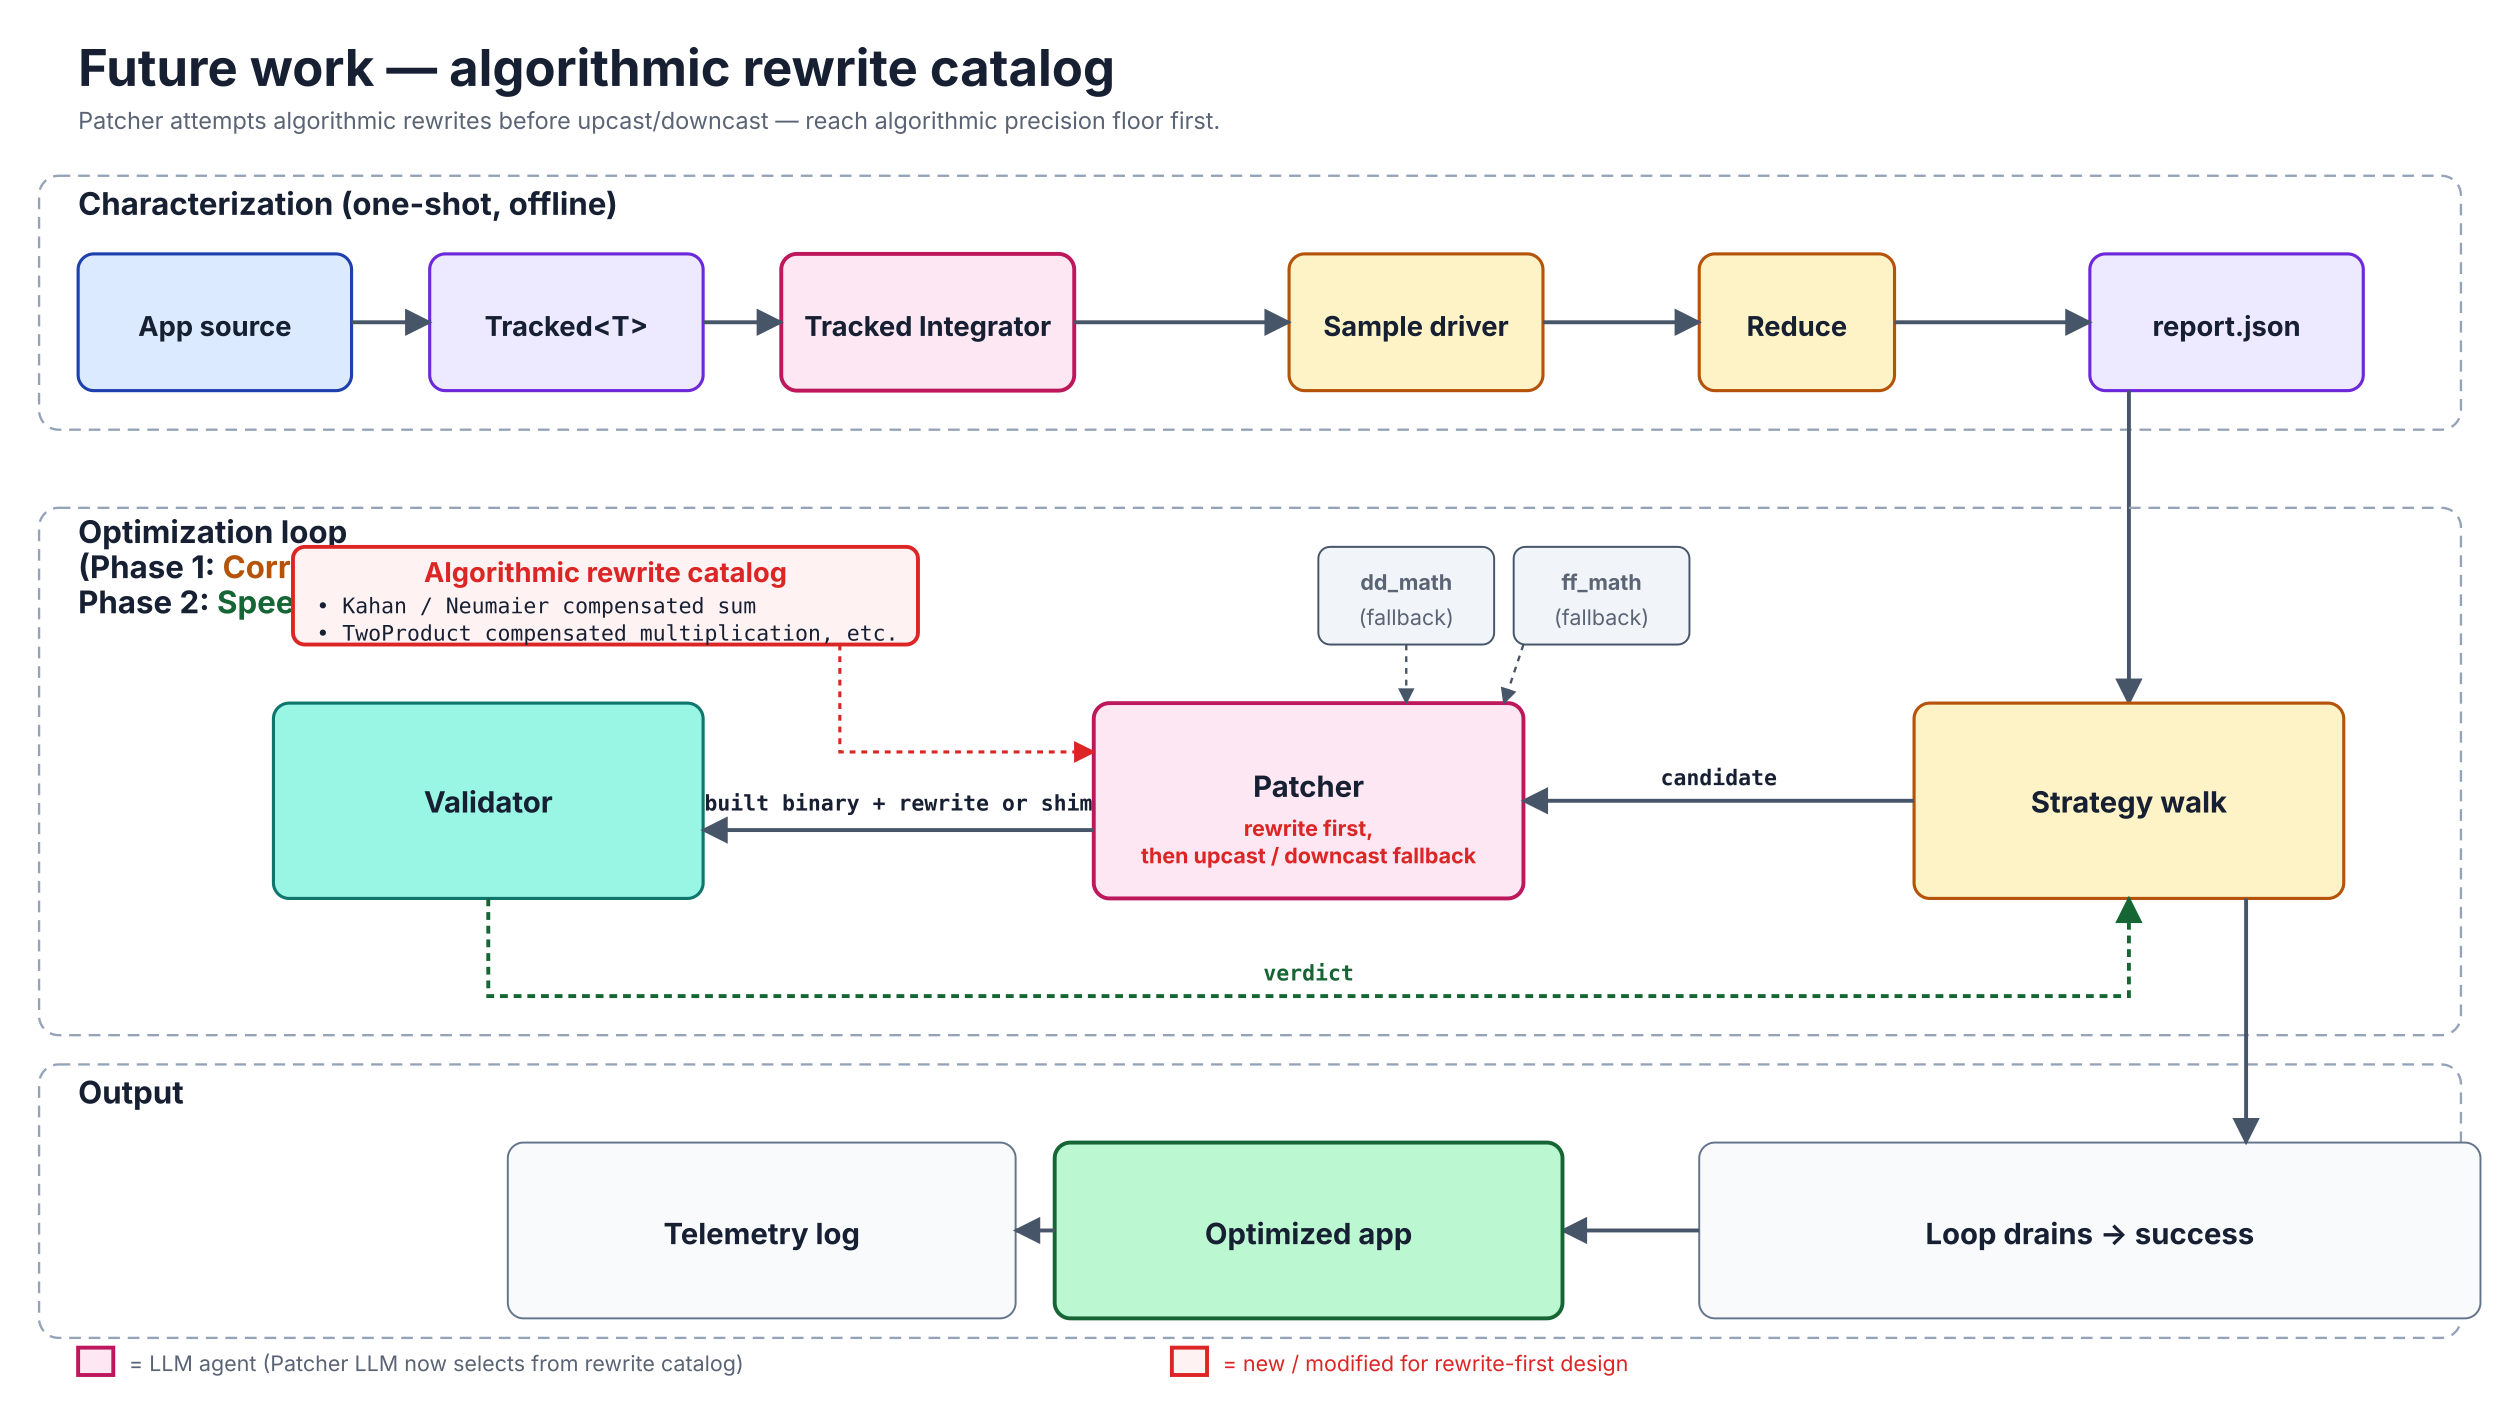
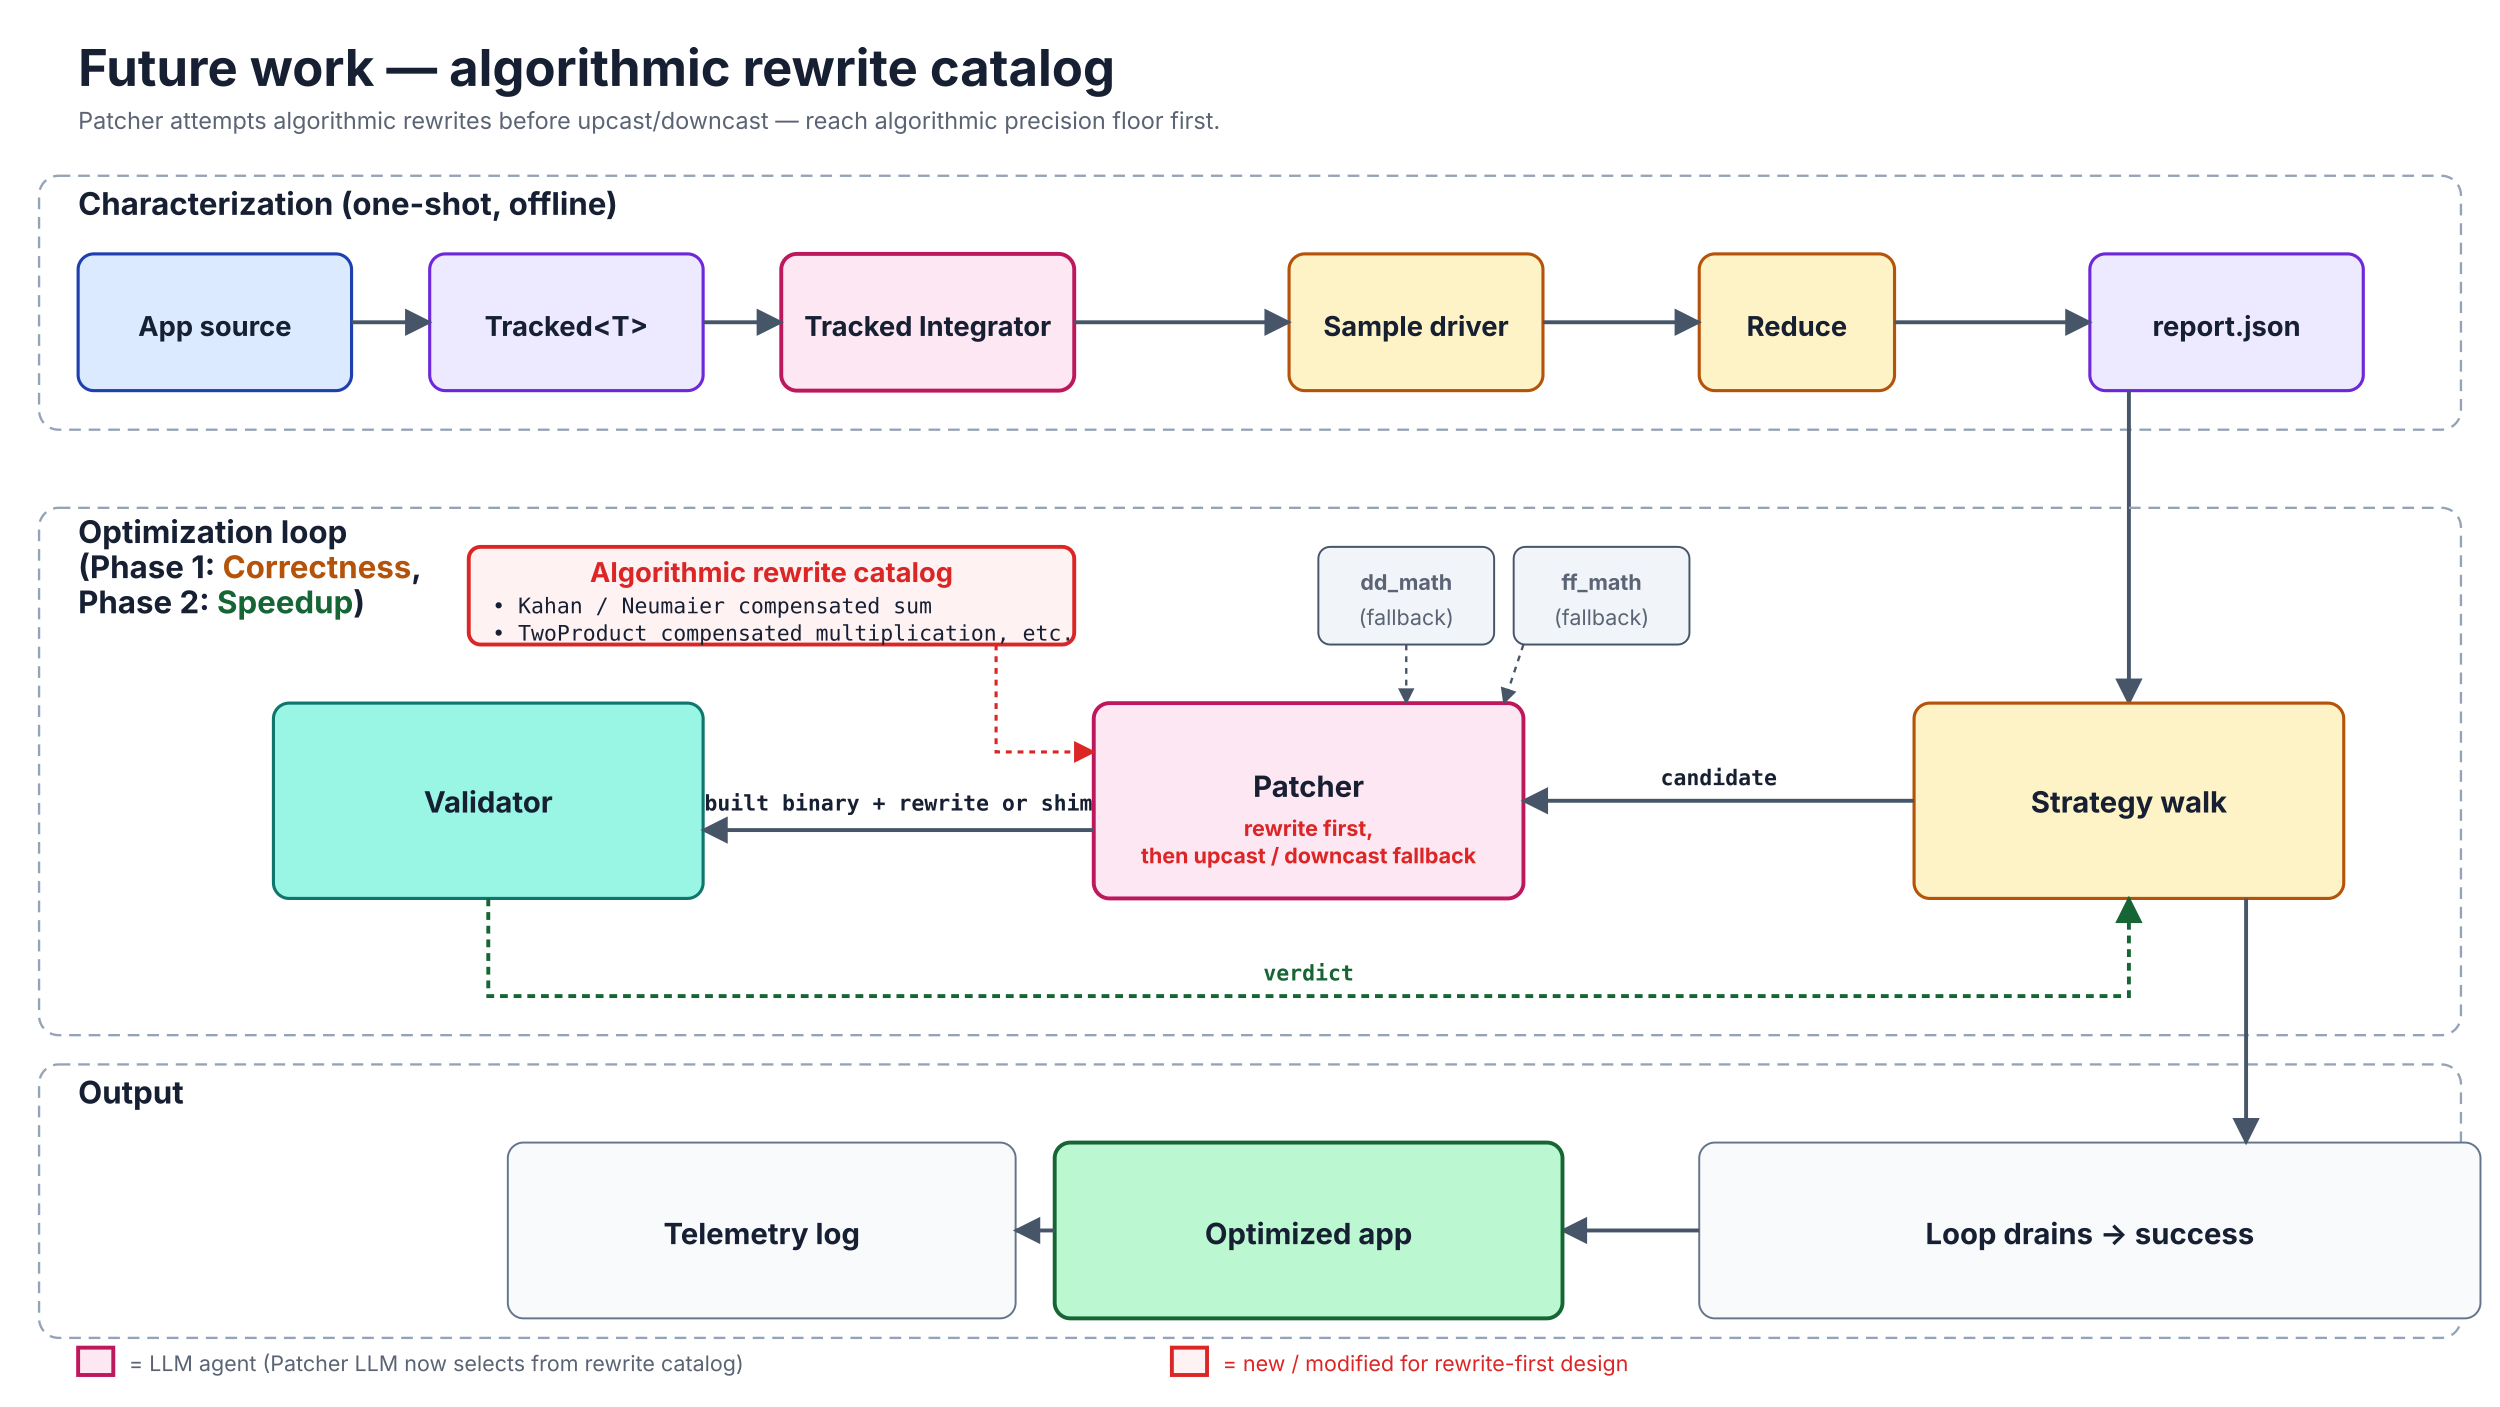
<svg xmlns="http://www.w3.org/2000/svg" viewBox="0 0 1280 720" font-family="ui-sans-serif, system-ui, -apple-system, sans-serif">
  <style>
    .title { font-size: 26px; font-weight: 700; fill: #172033; }
    .h { font-size: 16px; font-weight: 650; fill: #172033; }
    .lbl { font-size: 14px; font-weight: 700; fill: #172033; }
    .lbl-lg { font-size: 15px; font-weight: 700; fill: #172033; }
    .sub { font-size: 12px; fill: #5b6475; }
    .sub-sm { font-size: 11px; fill: #5b6475; }
    .catalog-item { font-size: 11px; fill: #172033; font-family: ui-monospace, "SF Mono", Menlo, monospace; }
    .edge-lbl { font-size: 11px; fill: #172033; font-weight: 600; font-family: ui-monospace, "SF Mono", Menlo, monospace; }
    .box { stroke: #64748b; stroke-width: 1; fill: #f8fafc; }
    .app-box { stroke: #1e40af; stroke-width: 1.6; fill: #dbeafe; }
    .tracked-box { stroke: #6d28d9; stroke-width: 1.6; fill: #ede9fe; }
    .llm-box { stroke: #be185d; stroke-width: 2; fill: #fce7f3; }
    .char-box { stroke: #b45309; stroke-width: 1.6; fill: #fef3c7; }
    .report-box { stroke: #6d28d9; stroke-width: 1.6; fill: #ede9fe; }
    .strat-box { stroke: #b45309; stroke-width: 1.6; fill: #fef3c7; }
    .patcher-box { stroke: #be185d; stroke-width: 2; fill: #fce7f3; }
    .val-box { stroke: #0f766e; stroke-width: 1.6; fill: #99f6e4; }
    .output-box { stroke: #166534; stroke-width: 2; fill: #bbf7d0; }
    .container-box { stroke: #475569; stroke-width: 1; fill: #f1f5f9; }
    .new-box { stroke: #dc2626; stroke-width: 2; fill: #fef2f2; }
    .edge { stroke: #475569; stroke-width: 2; fill: none; marker-end: url(#arrow); }
    .edge-back { stroke: #166534; stroke-width: 2; fill: none; marker-end: url(#arrow-green); stroke-dasharray: 4 3; }
    .edge-new { stroke: #dc2626; stroke-width: 1.6; fill: none; marker-end: url(#arrow-iter); stroke-dasharray: 3 3; }
  </style>
  <defs>
    <marker id="arrow" viewBox="0 0 10 10" refX="9" refY="5" markerWidth="7" markerHeight="7" orient="auto-start-reverse">
      <path d="M0,0 L10,5 L0,10 z" fill="#475569" />
    </marker>
    <marker id="arrow-green" viewBox="0 0 10 10" refX="9" refY="5" markerWidth="7" markerHeight="7" orient="auto-start-reverse">
      <path d="M0,0 L10,5 L0,10 z" fill="#166534" />
    </marker>
    <marker id="arrow-iter" viewBox="0 0 10 10" refX="9" refY="5" markerWidth="7" markerHeight="7" orient="auto-start-reverse">
      <path d="M0,0 L10,5 L0,10 z" fill="#dc2626" />
    </marker>
  </defs>
  <text x="40" y="44" class="title">Future work — algorithmic rewrite catalog</text>
  <text x="40" y="66" class="sub">Patcher attempts algorithmic rewrites before upcast/downcast — reach algorithmic precision floor first.</text>
  <rect x="20" y="90" width="1240" height="130" rx="10" fill="none" stroke="#94a3b8" stroke-width="1.2" stroke-dasharray="6 4" />
  <text x="40" y="110" class="h">Characterization  (one-shot, offline)</text>
  <g transform="translate(40, 130)">
    <rect x="0" y="0" width="140" height="70" rx="8" class="app-box" />
    <text x="70" y="42" text-anchor="middle" class="lbl">App source</text>
  </g>
  <g transform="translate(220, 130)">
    <rect x="0" y="0" width="140" height="70" rx="8" class="tracked-box" />
    <text x="70" y="42" text-anchor="middle" class="lbl">Tracked&lt;T&gt;</text>
  </g>
  <g transform="translate(400, 130)">
    <rect x="0" y="0" width="150" height="70" rx="8" class="llm-box" />
    <text x="75" y="42" text-anchor="middle" class="lbl">Tracked Integrator</text>
  </g>
  <g transform="translate(660, 130)">
    <rect x="0" y="0" width="130" height="70" rx="8" class="char-box" />
    <text x="65" y="42" text-anchor="middle" class="lbl">Sample driver</text>
  </g>
  <g transform="translate(870, 130)">
    <rect x="0" y="0" width="100" height="70" rx="8" class="char-box" />
    <text x="50" y="42" text-anchor="middle" class="lbl">Reduce</text>
  </g>
  <g transform="translate(1070, 130)">
    <rect x="0" y="0" width="140" height="70" rx="8" class="report-box" />
    <text x="70" y="42" text-anchor="middle" class="lbl">report.json</text>
  </g>
  <path d="M180 165 L 220 165" class="edge" />
  <path d="M360 165 L 400 165" class="edge" />
  <path d="M550 165 L 660 165" class="edge" />
  <path d="M790 165 L 870 165" class="edge" />
  <path d="M970 165 L 1070 165" class="edge" />
  <path d="M1090 200 L 1090 360" class="edge" />
  <rect x="20" y="260" width="1240" height="270" rx="10" fill="none" stroke="#94a3b8" stroke-width="1.2" stroke-dasharray="6 4" />
  <text x="40" y="278" class="h">Optimization loop</text>
  <text x="40" y="296" class="h">(Phase 1: <tspan style="fill:#b45309">Correctness</tspan>,</text>
  <text x="40" y="314" class="h">Phase 2: <tspan style="fill:#166534">Speedup</tspan>)</text>
  <g transform="translate(980, 360)">
    <rect x="0" y="0" width="220" height="100" rx="8" class="strat-box" />
    <text x="110" y="56" text-anchor="middle" class="lbl-lg">Strategy walk</text>
  </g>
  <g transform="translate(560, 360)">
    <rect x="0" y="0" width="220" height="100" rx="8" class="patcher-box" />
    <text x="110" y="48" text-anchor="middle" class="lbl-lg">Patcher</text>
    <text x="110" y="68" text-anchor="middle" class="sub-sm" style="fill:#dc2626" font-weight="700">rewrite first,</text>
    <text x="110" y="82" text-anchor="middle" class="sub-sm" style="fill:#dc2626" font-weight="700">then upcast / downcast fallback</text>
  </g>
-   <g transform="translate(150, 280)">
-     <rect x="0" y="0" width="320" height="50" rx="6" class="new-box" />
-     <text x="160" y="18" text-anchor="middle" class="lbl" style="fill:#dc2626">Algorithmic rewrite catalog</text>
+   <g transform="translate(240, 280)">
+     <rect x="0" y="0" width="310" height="50" rx="6" class="new-box" />
+     <text x="155" y="18" text-anchor="middle" class="lbl" style="fill:#dc2626">Algorithmic rewrite catalog</text>
    <text x="12" y="34" class="catalog-item">• Kahan / Neumaier compensated sum</text>
    <text x="12" y="48" class="catalog-item">• TwoProduct compensated multiplication,  etc.</text>
  </g>
-   <path d="M430 330 L 430 385 L 560 385" class="edge-new" />
+   <path d="M510 330 L 510 385 L 560 385" class="edge-new" />
  <g transform="translate(675, 280)">
    <rect x="0" y="0" width="90" height="50" rx="6" class="container-box" />
    <text x="45" y="22" text-anchor="middle" class="sub-sm" font-weight="700">dd_math</text>
    <text x="45" y="40" text-anchor="middle" class="sub-sm">(fallback)</text>
  </g>
  <g transform="translate(775, 280)">
    <rect x="0" y="0" width="90" height="50" rx="6" class="container-box" />
    <text x="45" y="22" text-anchor="middle" class="sub-sm" font-weight="700">ff_math</text>
    <text x="45" y="40" text-anchor="middle" class="sub-sm">(fallback)</text>
  </g>
  <path d="M720 330 L 720 360" stroke="#475569" stroke-width="1.2" stroke-dasharray="3 3" fill="none" marker-end="url(#arrow)" />
  <path d="M780 330 L 770 360" stroke="#475569" stroke-width="1.2" stroke-dasharray="3 3" fill="none" marker-end="url(#arrow)" />
  <g transform="translate(140, 360)">
    <rect x="0" y="0" width="220" height="100" rx="8" class="val-box" />
    <text x="110" y="56" text-anchor="middle" class="lbl-lg">Validator</text>
  </g>
  <path d="M980 410 L 780 410" class="edge" />
  <text x="880" y="402" text-anchor="middle" class="edge-lbl">candidate</text>
  <path d="M560 425 L 360 425" class="edge" />
  <text x="460" y="415" text-anchor="middle" class="edge-lbl">built binary + rewrite or shim</text>
  <path d="M250 460 L 250 510 L 1090 510 L 1090 460" class="edge-back" />
  <text x="670" y="502" text-anchor="middle" class="edge-lbl" style="fill:#166534">verdict</text>
  <rect x="20" y="545" width="1240" height="140" rx="10" fill="none" stroke="#94a3b8" stroke-width="1.2" stroke-dasharray="6 4" />
  <text x="40" y="565" class="h">Output</text>
  <g transform="translate(870, 585)">
    <rect x="0" y="0" width="400" height="90" rx="8" class="box" />
    <text x="200" y="52" text-anchor="middle" class="lbl-lg">Loop drains → success</text>
  </g>
  <path d="M1150 460 L 1150 585" class="edge" />
  <path d="M870 630 L 800 630" class="edge" />
  <g transform="translate(540, 585)">
    <rect x="0" y="0" width="260" height="90" rx="8" class="output-box" />
    <text x="130" y="52" text-anchor="middle" class="lbl-lg">Optimized app</text>
  </g>
  <g transform="translate(260, 585)">
    <rect x="0" y="0" width="260" height="90" rx="8" class="box" />
    <text x="130" y="52" text-anchor="middle" class="lbl-lg">Telemetry log</text>
  </g>
  <path d="M540 630 L 520 630" class="edge" />
  <g transform="translate(40, 690)">
    <rect x="0" y="0" width="18" height="14" class="llm-box" />
    <text x="26" y="12" class="sub-sm">= LLM agent  (Patcher LLM now selects from rewrite catalog)</text>
    <rect x="560" y="0" width="18" height="14" class="new-box" />
    <text x="586" y="12" class="sub-sm" style="fill:#dc2626">= new / modified for rewrite-first design</text>
  </g>
</svg>
